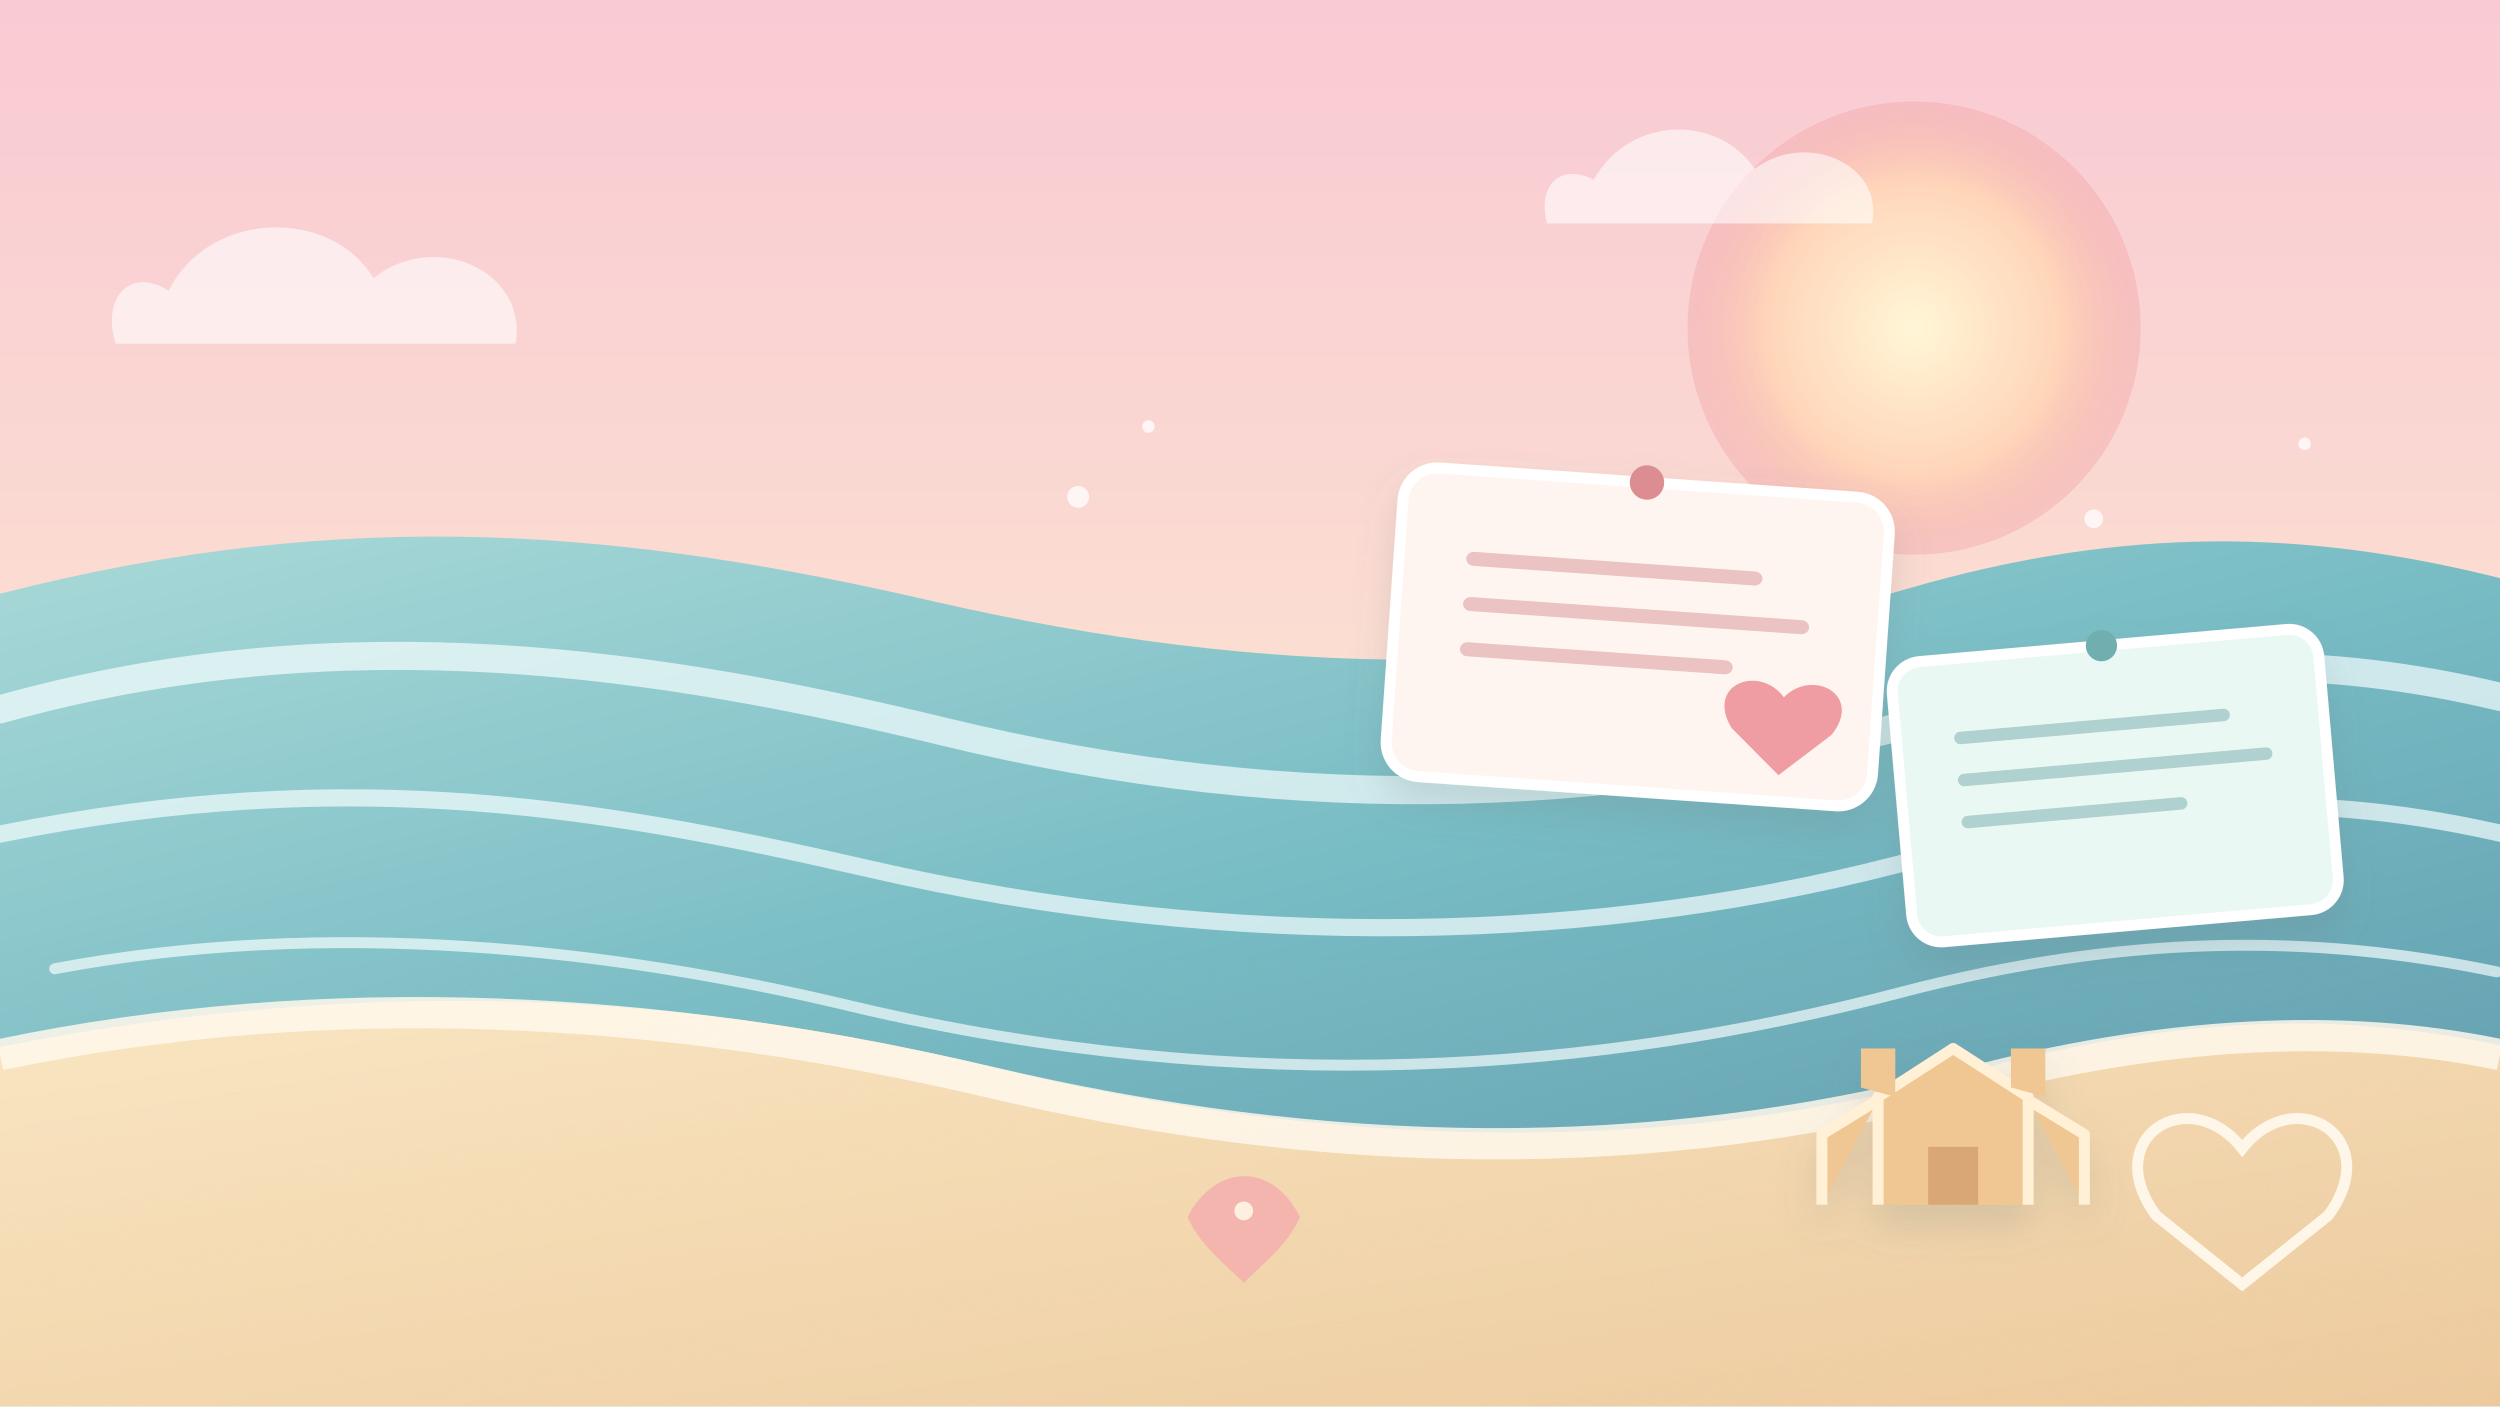
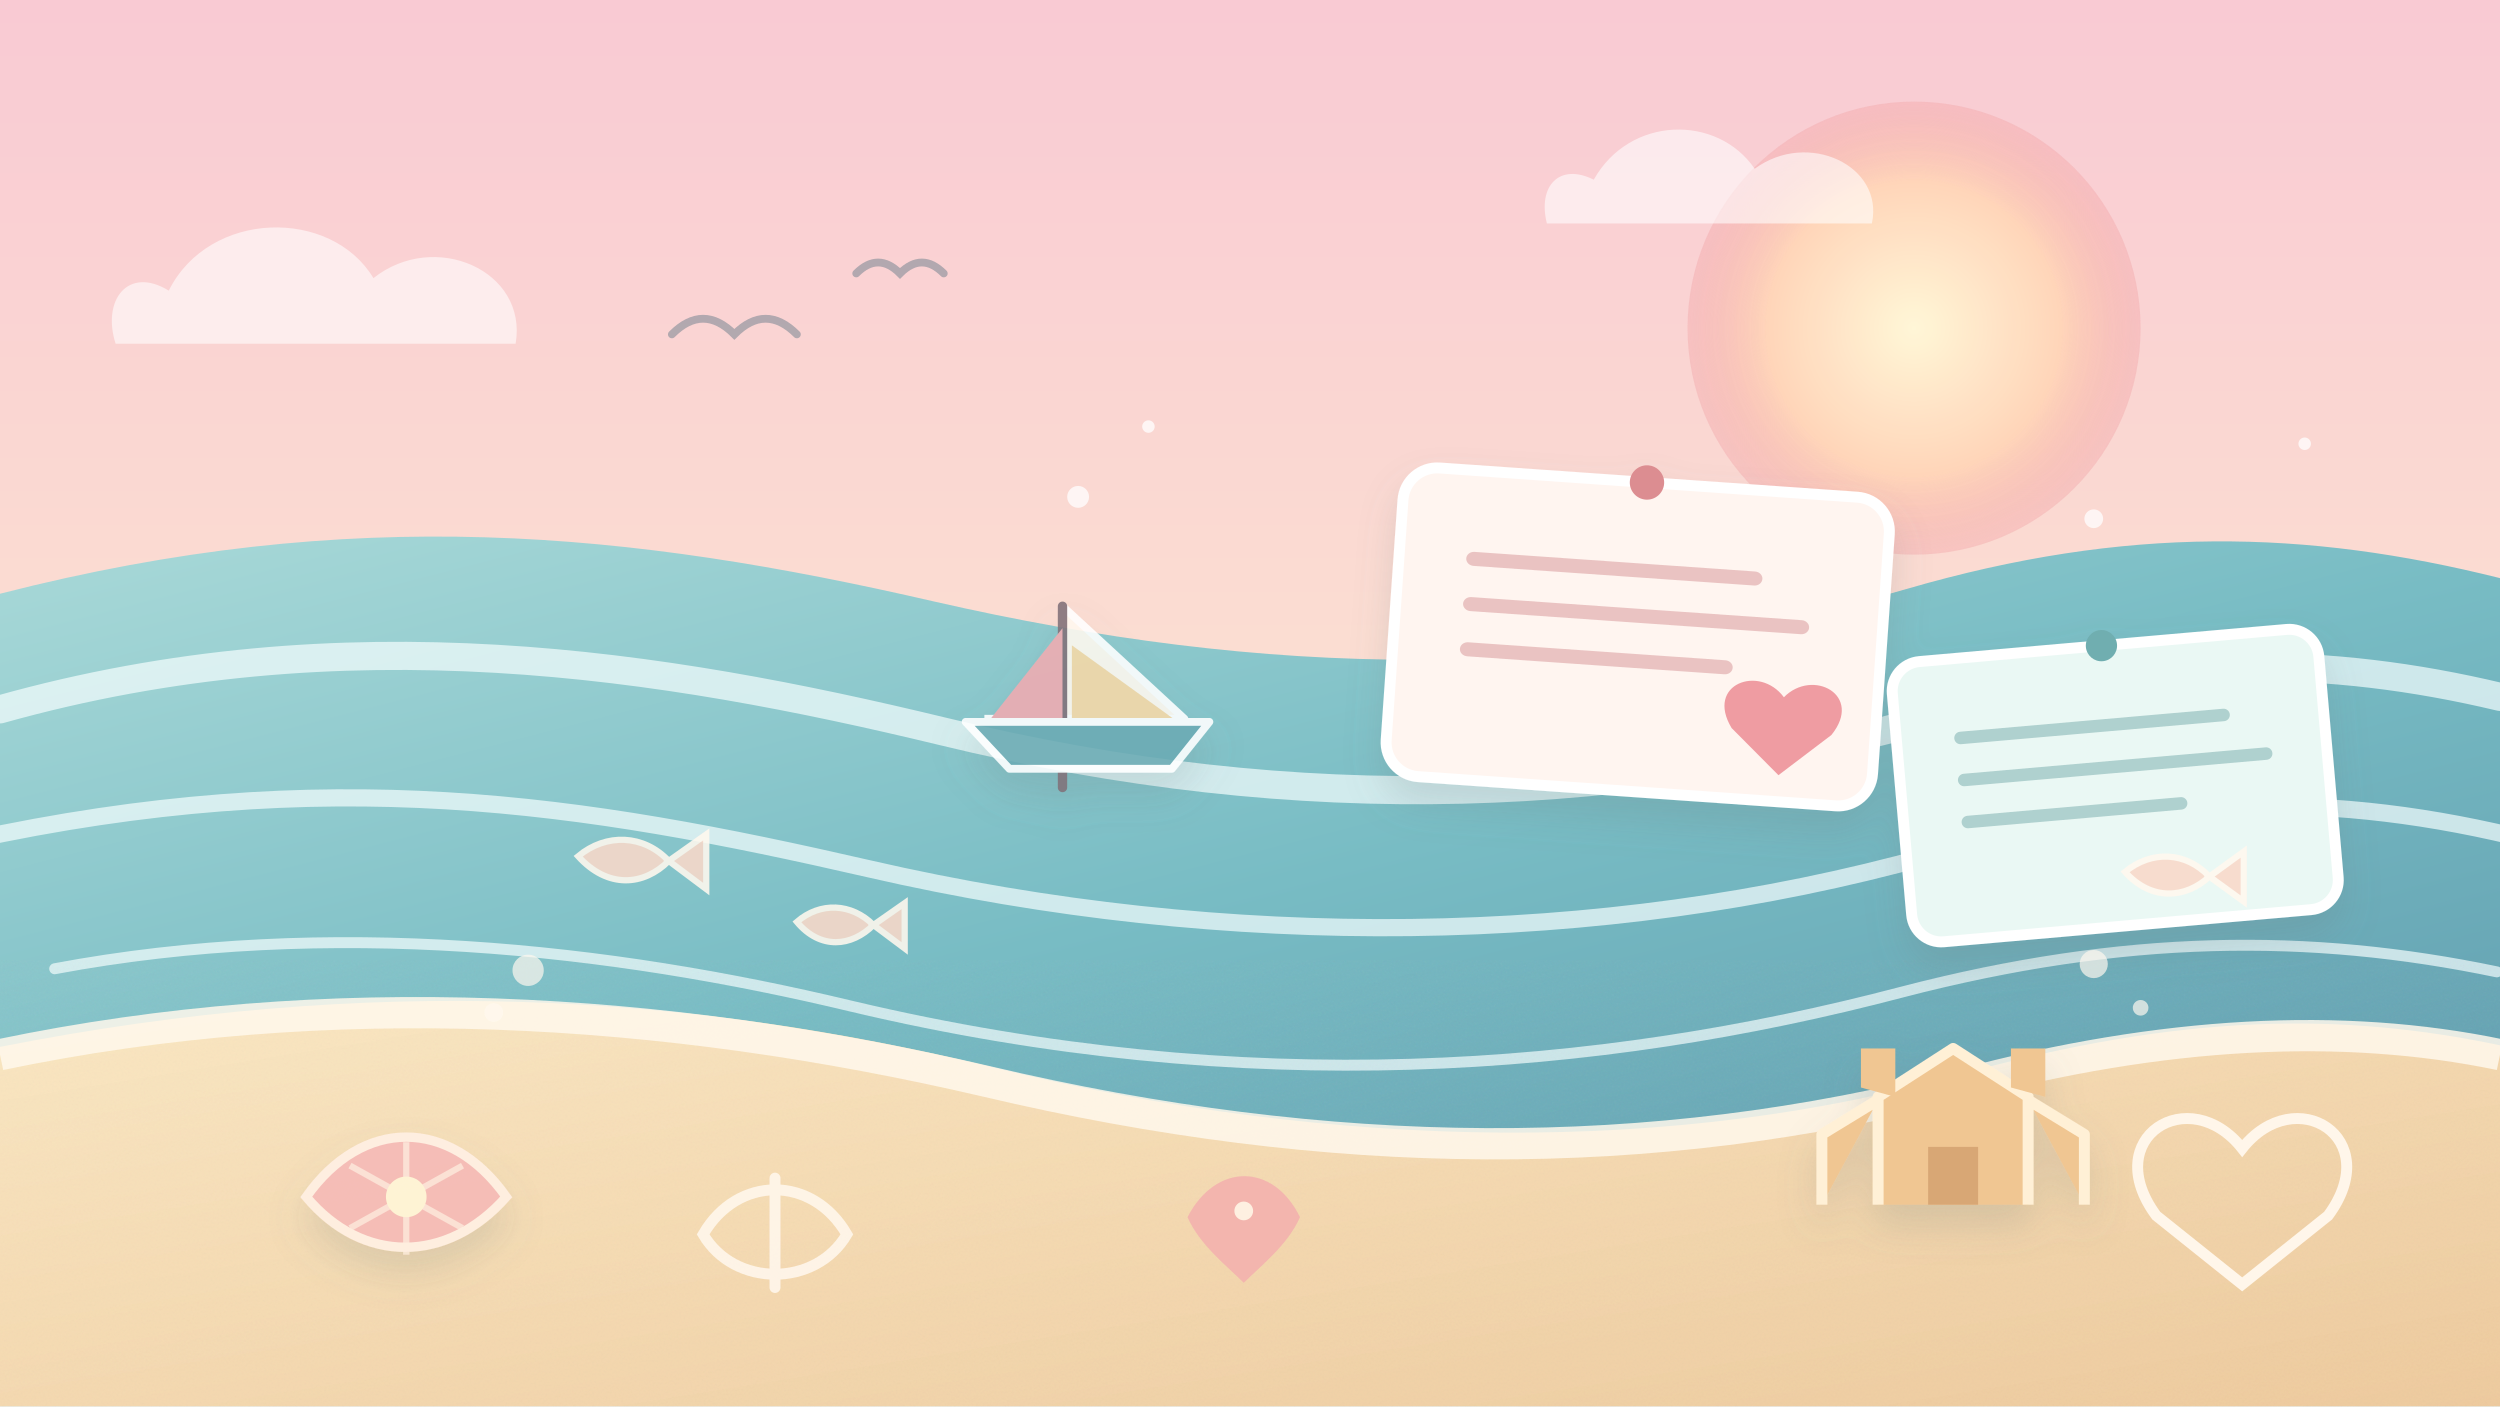
<svg xmlns="http://www.w3.org/2000/svg" width="1600" height="900" viewBox="0 0 1600 900" role="img" aria-labelledby="title desc">
  <defs>
    <linearGradient id="sky" x1="0" y1="0" x2="0" y2="1">
      <stop stop-color="#f9cad3" />
      <stop offset=".48" stop-color="#fbded2" />
      <stop offset="1" stop-color="#d8e8e3" />
    </linearGradient>
    <linearGradient id="sea" x1="0" y1="0" x2="1" y2="1">
      <stop stop-color="#a9d9d8" />
      <stop offset=".52" stop-color="#78bcc4" />
      <stop offset="1" stop-color="#609cae" />
    </linearGradient>
    <linearGradient id="sand" x1="0" y1="0" x2="1" y2="1">
      <stop stop-color="#fae7c3" />
      <stop offset="1" stop-color="#eecb9f" />
    </linearGradient>
    <radialGradient id="sun">
      <stop stop-color="#fff8d7" />
      <stop offset=".65" stop-color="#ffd5b8" />
      <stop offset="1" stop-color="#f2a7a9" stop-opacity=".45" />
    </radialGradient>
    <filter id="shadow" x="-40%" y="-40%" width="180%" height="200%">
      <feDropShadow dx="0" dy="14" stdDeviation="12" flood-color="#6e7b7e" flood-opacity=".2" />
    </filter>
    <filter id="paper">
      <feTurbulence baseFrequency=".7" numOctaves="2" seed="12" type="fractalNoise" result="n" />
      <feColorMatrix in="n" values="1 0 0 0 0 0 1 0 0 0 0 0 1 0 0 0 0 0 .055 0" />
      <feBlend in="SourceGraphic" mode="multiply" />
    </filter>
  </defs>
  <rect width="1600" height="900" fill="url(#sky)" />
  <circle cx="1225" cy="210" r="145" fill="url(#sun)" opacity=".95" />
  <g fill="#fff" opacity=".58">
    <path d="M108 186c26-52 104-53 131-8 39-31 99-5 91 42H74c-9-28 8-50 34-34z" />
    <path d="M1020 115c23-41 79-42 103-7 34-25 83-2 75 35H990c-6-24 8-39 30-28z" />
  </g>
  <path d="M0 380c226-58 403-40 598 5 210 48 410 54 622-8 141-41 256-38 380-7v390H0z" fill="url(#sea)" />
  <g fill="none" stroke="#f8ffff" stroke-linecap="round" opacity=".68">
    <path d="M0 454c221-62 425-29 603 14 230 56 441 48 649-13 128-37 239-35 348-9" stroke-width="18" />
    <path d="M-20 538c230-50 393-24 576 18 230 53 469 50 678-8 147-40 259-42 386-10" stroke-width="11" />
    <path d="M35 620c176-33 356-13 510 24 253 60 478 42 672-9 142-37 261-38 381-13" stroke-width="7" />
  </g>
  <path d="M0 670c238-47 441-34 635 13 225 55 439 55 618 5 145-40 247-40 347-19v231H0z" fill="url(#sand)" filter="url(#paper)" />
  <path d="M0 675c211-44 425-31 631 17 220 52 425 54 625 2 128-34 243-40 344-19" fill="none" stroke="#fff8ec" stroke-width="20" opacity=".85" />
  <g filter="url(#shadow)">
    <g transform="translate(900 290) rotate(4)">
      <path d="M22 8h268a22 22 0 0 1 22 22v154a22 22 0 0 1-22 22H22A22 22 0 0 1 0 184V30A22 22 0 0 1 22 8z" fill="#fff5f0" stroke="#fff" stroke-width="7" />
      <circle cx="155" cy="8" r="11" fill="#dc8d91" />
      <g fill="#d99b9d" opacity=".55">
        <rect x="43" y="60" width="190" height="9" rx="5" />
        <rect x="43" y="89" width="222" height="9" rx="5" />
        <rect x="43" y="118" width="175" height="9" rx="5" />
      </g>
      <path d="M252 139c-17-20-51-5-32 22l32 28 32-28c19-27-15-42-32-22z" fill="#ef9ca2" />
    </g>
    <g transform="translate(1210 420) rotate(-5)">
      <path d="M18 5h236a19 19 0 0 1 19 19v142a19 19 0 0 1-19 19H18A19 19 0 0 1-1 166V24A19 19 0 0 1 18 5z" fill="#eaf8f4" stroke="#fff" stroke-width="7" />
      <circle cx="135" cy="5" r="10" fill="#70aeb0" />
      <g fill="#74a9a9" opacity=".5">
        <rect x="36" y="52" width="177" height="8" rx="4" />
        <rect x="36" y="79" width="202" height="8" rx="4" />
        <rect x="36" y="106" width="145" height="8" rx="4" />
      </g>
    </g>
  </g>
  <g transform="translate(1150 660)" filter="url(#shadow)">
    <path d="M52 111V42l48-31 48 31v69M16 111V66l36-22M184 111V66l-36-22" fill="#f0c692" stroke="#fff0d6" stroke-width="7" stroke-linejoin="round" />
    <path d="M84 111V74h32v37" fill="#d8a775" />
    <path d="M41 36V11h22v31M137 36V11h22v31" fill="#f0c692" />
  </g>
  <g fill="none" stroke="#fff6ea" stroke-width="7" stroke-linecap="round">
    <path d="M1435 735c-34-43-92-7-55 43l55 44 55-44c37-50-21-86-55-43z" />
  </g>
  <g transform="translate(760 745)" fill="#f3b1ae" opacity=".9">
    <path d="M0 34c18-35 55-35 72 0-8 18-25 31-36 42C25 65 8 52 0 34z" />
    <circle cx="36" cy="30" r="6" fill="#fff3e7" />
  </g>
  <g fill="#fff" opacity=".75">
    <circle cx="690" cy="318" r="7" />
    <circle cx="735" cy="273" r="4" />
    <circle cx="1340" cy="332" r="6" />
    <circle cx="1475" cy="284" r="4" />
  </g>
+   <g id="sea-art-details" opacity=".88">
+     <g transform="translate(630 388)" filter="url(#shadow)">
+       <path d="M0 72h128L50 0v72" fill="#fff8ef" stroke="#fff" stroke-width="5" stroke-linejoin="round" />
+       <path d="M50 0v116" stroke="#806f78" stroke-width="6" stroke-linecap="round" />
+       <path d="M50 14L4 72h46z" fill="#efabb1" />
+       <path d="M56 25l65 47H56z" fill="#f6d9a7" />
+       <path d="M-12 74h156l-24 30H16z" fill="#6aaab3" stroke="#fff" stroke-width="5" stroke-linejoin="round" />
+     </g>
+     <g fill="none" stroke="#7c8793" stroke-width="5" stroke-linecap="round" opacity=".65">
+       <path d="M430 214q20-20 40 0q20-20 40 0" />
+       <path d="M548 175q14-14 28 0q14-14 28 0" />
+     </g>
+     <g fill="#f8d9c9" stroke="#fff8ee" stroke-width="4">
+       <path d="M370 548c18-15 42-14 58 3-16 16-39 18-58-3zm58 3 24-17v35z" />
+       <path d="M510 590c15-13 35-12 49 2-14 14-34 16-49-2zm49 2 20-14v29z" />
+       <path d="M1360 558c17-14 39-13 54 3-15 14-37 16-54-3zm54 3 22-16v32z" />
+     </g>
+     <g fill="#fff9ef" opacity=".78">
+       <circle cx="338" cy="621" r="10" />
+       <circle cx="316" cy="648" r="6" />
+       <circle cx="1340" cy="617" r="9" />
+       <circle cx="1370" cy="645" r="5" />
+     </g>
+     <g transform="translate(196 712)" filter="url(#shadow)">
+       <path d="M0 54c36-51 92-51 128 0-38 43-92 43-128 0z" fill="#f5b9b7" stroke="#fff0e5" stroke-width="6" />
+       <path d="M64 19v72M28 34l72 40M100 34L28 74" fill="none" stroke="#fff0e5" stroke-width="4" opacity=".72" />
+       <circle cx="64" cy="54" r="13" fill="#fff6d8" />
+     </g>
+     <g transform="translate(450 742)" fill="none" stroke="#fff7ed" stroke-width="7" stroke-linecap="round">
+       <path d="M0 48c22-38 70-38 92 0-20 34-72 34-92 0z" />
+       <path d="M46 12v70" />
+     </g>
+   </g>
</svg>
